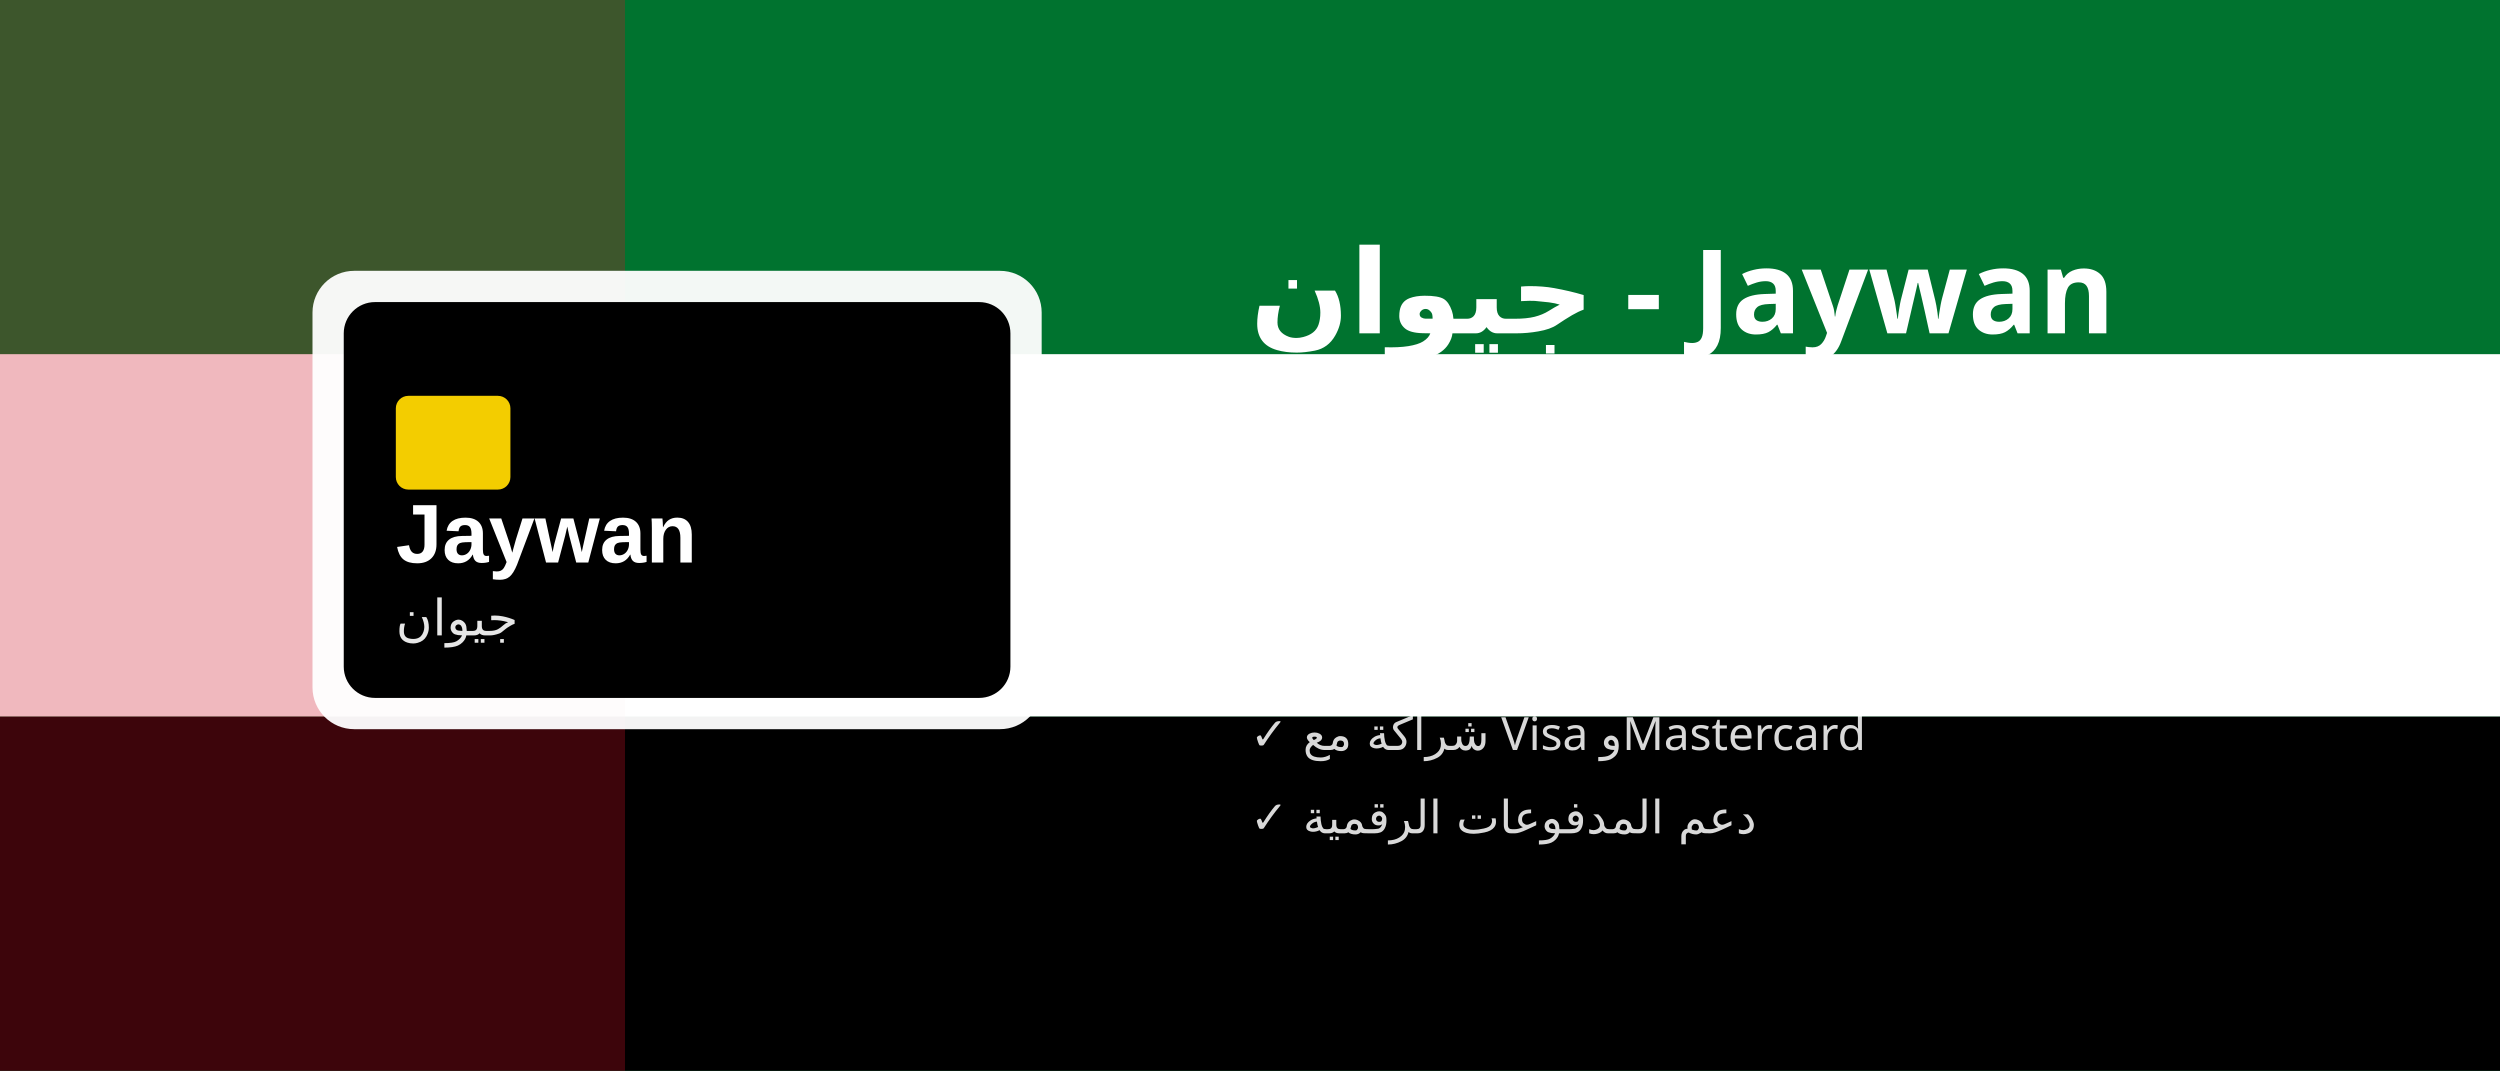
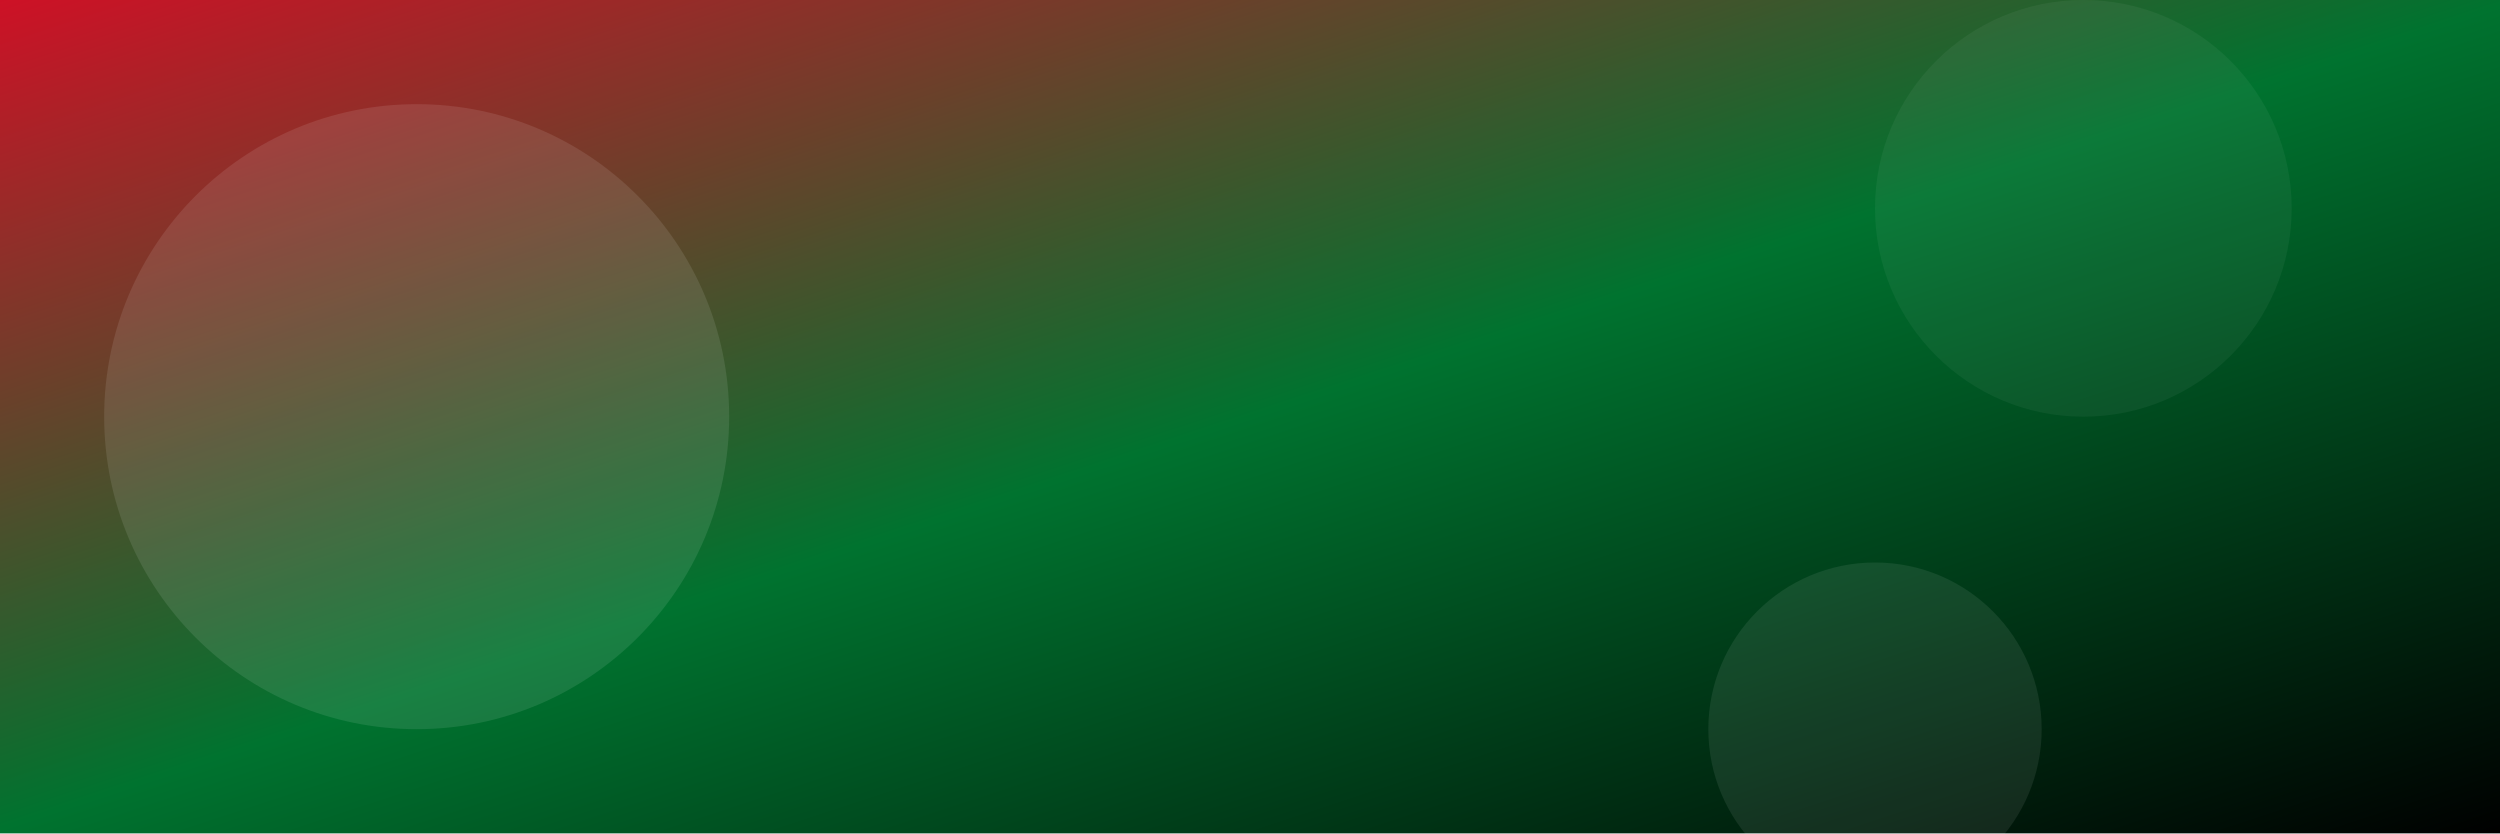
- <svg xmlns="http://www.w3.org/2000/svg" viewBox="0 0 1200 514">
+ <svg xmlns="http://www.w3.org/2000/svg" width="1200" height="400">
  <defs>
-     <linearGradient id="uae_gradient" x1="0%" y1="0%" x2="0%" y2="100%">
-       <stop offset="0%" style="stop-color:#00732F" />
-       <stop offset="33%" style="stop-color:#FFFFFF" />
-       <stop offset="66%" style="stop-color:#000000" />
-       <stop offset="100%" style="stop-color:#CE1126" />
+     <linearGradient id="grad-jaywan" x1="0%" y1="0%" x2="100%" y2="100%">
+       <stop offset="0%" style="stop-color:#CE1126;stop-opacity:1" />
+       <stop offset="50%" style="stop-color:#00732F;stop-opacity:1" />
+       <stop offset="100%" style="stop-color:#000000;stop-opacity:1" />
    </linearGradient>
  </defs>
-   <rect width="1200" height="514" fill="#00732F" />
-   <rect x="0" y="170" width="1200" height="174" fill="#FFFFFF" />
-   <rect x="0" y="344" width="1200" height="170" fill="#000000" />
-   <rect x="0" y="0" width="300" height="514" fill="#CE1126" opacity="0.3" />
-   <g transform="translate(150, 130)">
-     <rect x="0" y="0" width="350" height="220" rx="20" fill="white" opacity="0.95" />
-     <rect x="15" y="15" width="320" height="190" rx="15" fill="linear-gradient(135deg, #CE1126 0%, #00732F 100%)" />
-     <text x="40" y="140" font-family="Arial, sans-serif" font-size="40" font-weight="bold" fill="white">
-       Jaywan
-     </text>
-     <text x="40" y="175" font-family="Cairo, sans-serif" font-size="24" fill="white" opacity="0.9">
-       جيوان
-     </text>
-     <rect x="40" y="60" width="55" height="45" rx="6" fill="#FFD700" opacity="0.95" />
-   </g>
-   <text x="600" y="160" font-family="Cairo, sans-serif" font-size="56" font-weight="bold" fill="white">
-     جيوان - Jaywan
-   </text>
-   <text x="600" y="220" font-family="Cairo, sans-serif" font-size="28" fill="white" opacity="0.95">
-     البطاقة الوطنية الإماراتية
-   </text>
-   <text x="600" y="280" font-family="Cairo, sans-serif" font-size="22" fill="white" opacity="0.85">
-     ✓ الدفع الوطني الإماراتي
-   </text>
-   <text x="600" y="320" font-family="Cairo, sans-serif" font-size="22" fill="white" opacity="0.85">
-     ✓ مقبولة في 200 دولة
-   </text>
-   <text x="600" y="360" font-family="Cairo, sans-serif" font-size="22" fill="white" opacity="0.85">
-     ✓ شراكة مع Visa وMastercard
-   </text>
-   <text x="600" y="400" font-family="Cairo, sans-serif" font-size="22" fill="white" opacity="0.85">
-     ✓ دعم المدفوعات الرقمية
-   </text>
+   <rect width="1200" height="400" fill="url(#grad-jaywan)" />
+   <circle cx="200" cy="200" r="150" fill="rgba(255,255,255,0.1)" />
+   <circle cx="1000" cy="100" r="100" fill="rgba(255,255,255,0.05)" />
+   <circle cx="900" cy="350" r="80" fill="rgba(255,255,255,0.08)" />
</svg>
